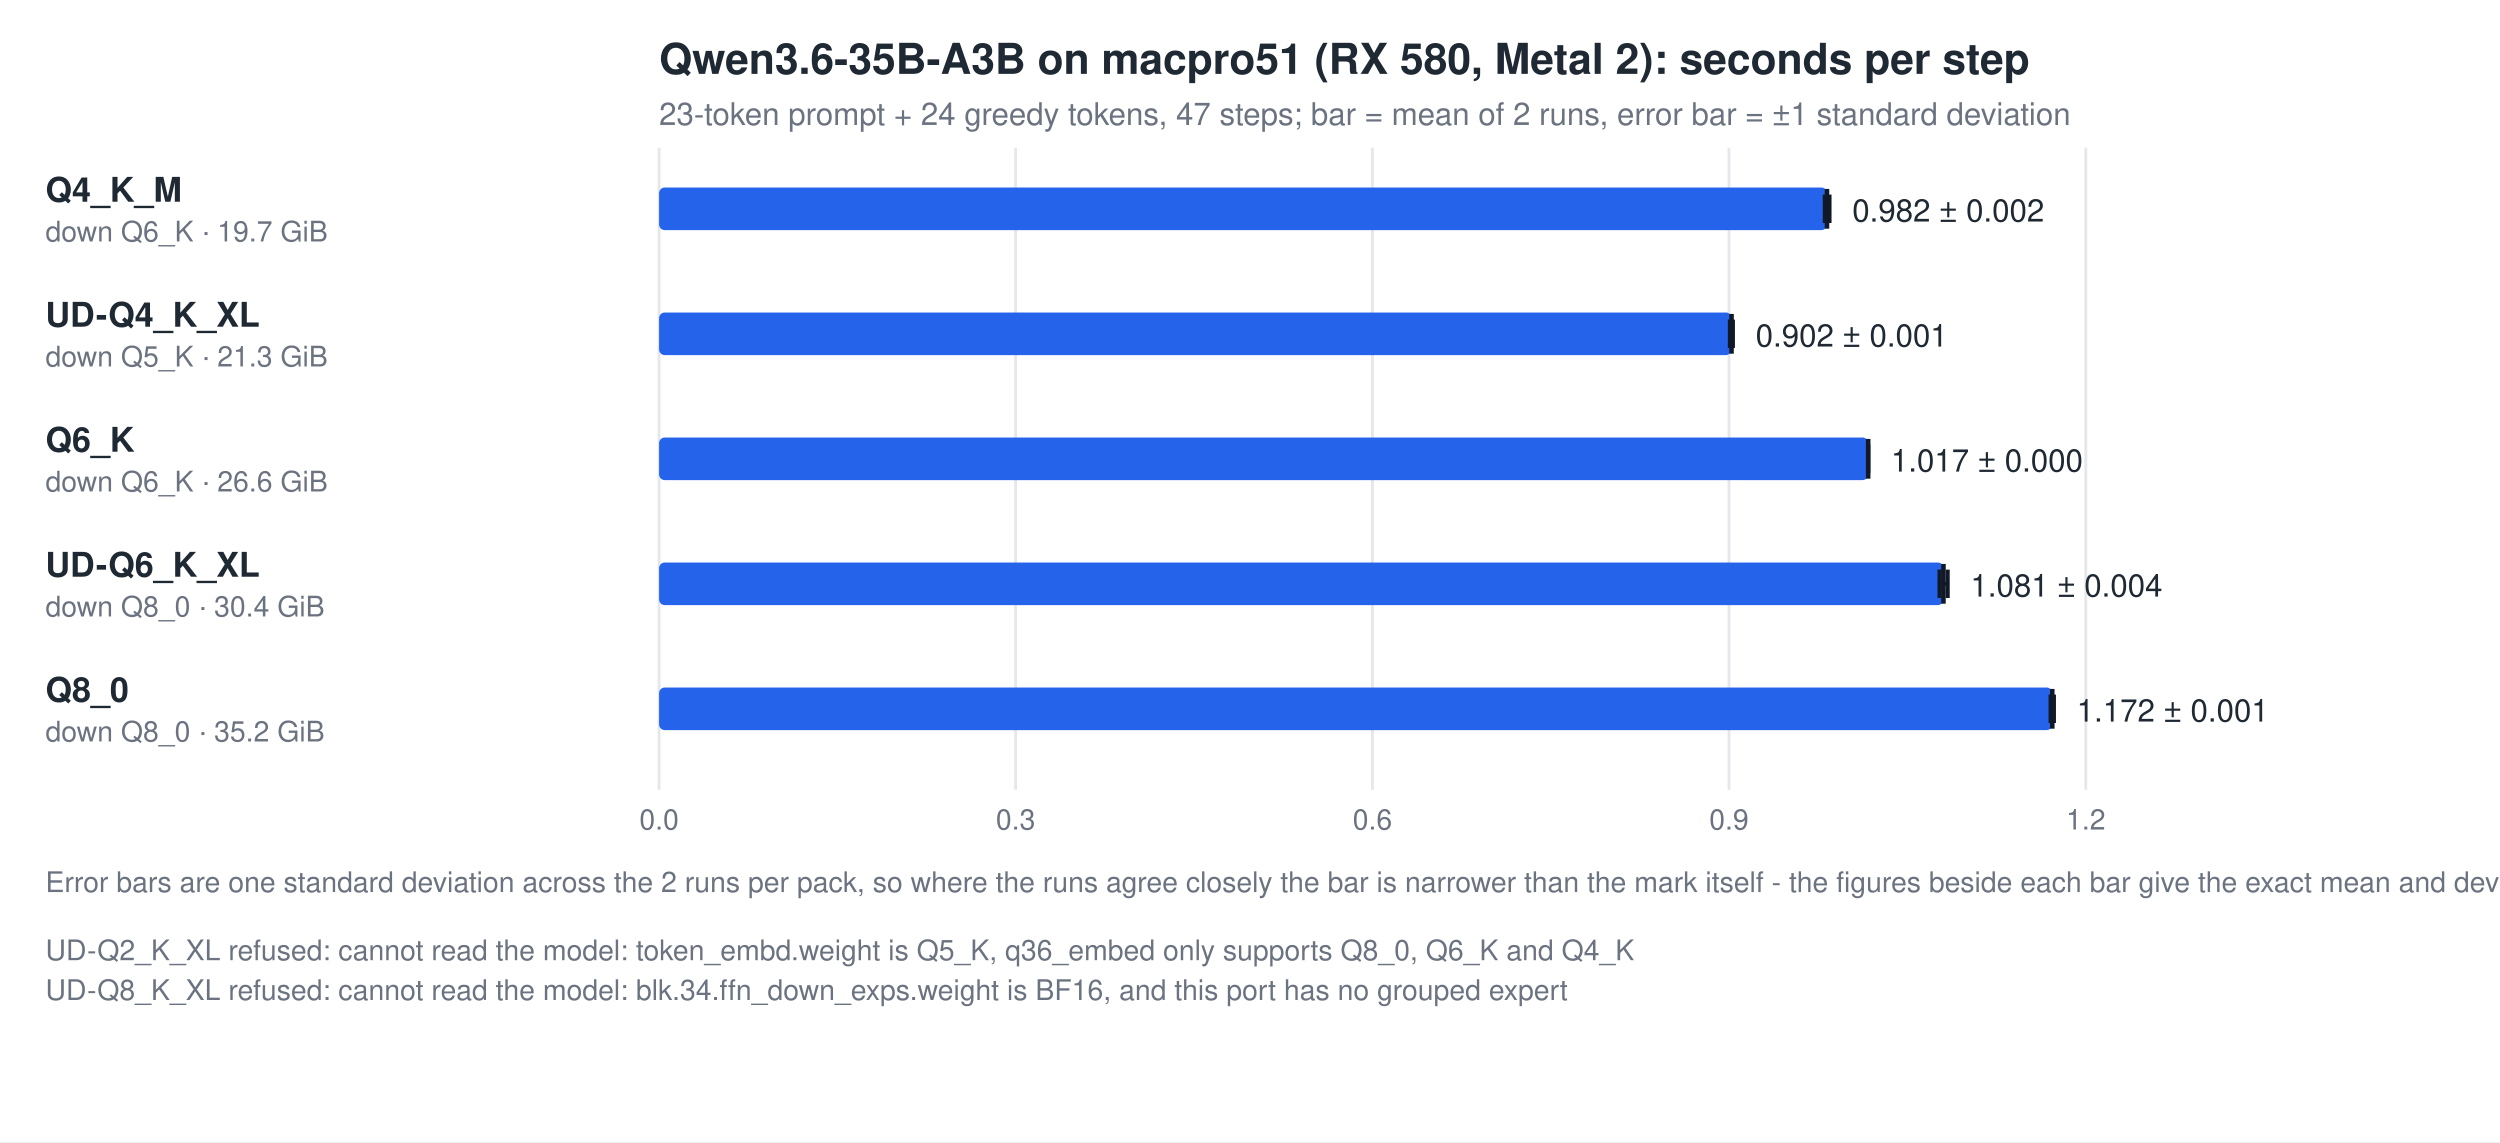
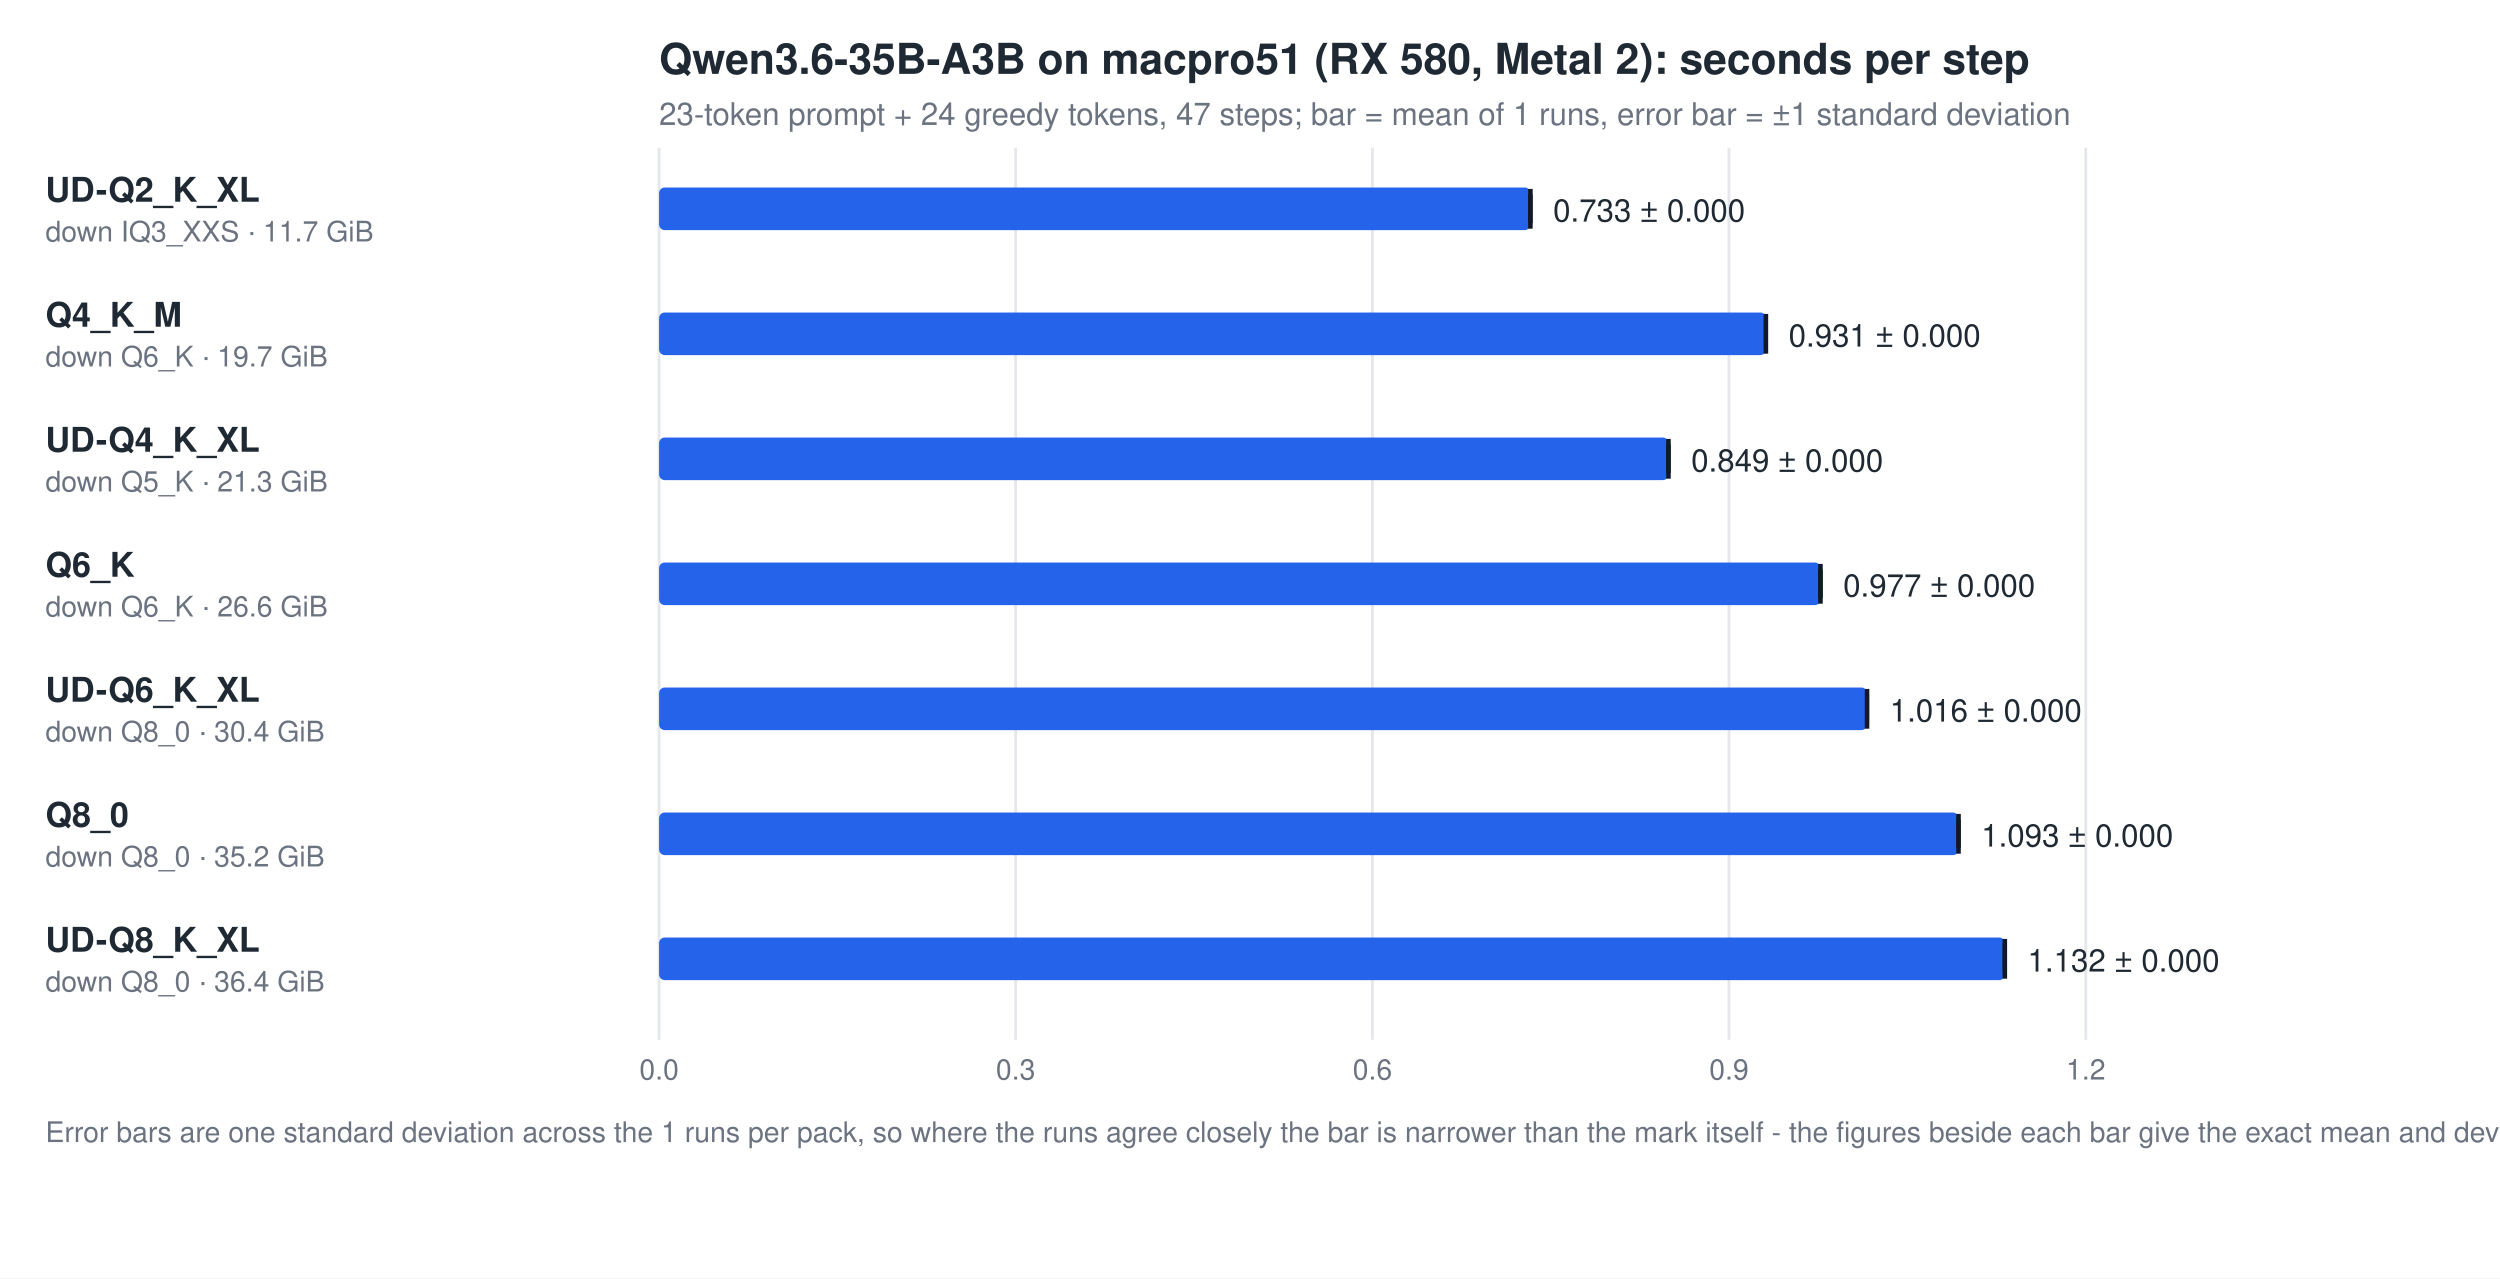
- <svg xmlns="http://www.w3.org/2000/svg" width="880" height="402" viewBox="0 0 880 402" font-family="Helvetica, Arial, sans-serif">
-   <rect width="880" height="402" fill="#ffffff" />
+ <svg xmlns="http://www.w3.org/2000/svg" width="880" height="450" viewBox="0 0 880 450" font-family="Helvetica, Arial, sans-serif">
+   <rect width="880" height="450" fill="#ffffff" />
  <text x="232" y="26" font-size="15" font-weight="600" fill="#1f2933">Qwen3.6-35B-A3B on macpro51 (RX 580, Metal 2): seconds per step</text>
-   <text x="232" y="44" font-size="11" fill="#6b7280">23-token prompt + 24 greedy tokens, 47 steps; bar = mean of 2 runs, error bar = ±1 standard deviation</text>
-   <line x1="232.0" y1="52" x2="232.0" y2="278" stroke="#e5e7eb" />
-   <text x="232.0" y="292" font-size="10" fill="#6b7280" text-anchor="middle">0.0</text>
-   <line x1="357.5" y1="52" x2="357.5" y2="278" stroke="#e5e7eb" />
-   <text x="357.5" y="292" font-size="10" fill="#6b7280" text-anchor="middle">0.3</text>
-   <line x1="483.1" y1="52" x2="483.1" y2="278" stroke="#e5e7eb" />
-   <text x="483.1" y="292" font-size="10" fill="#6b7280" text-anchor="middle">0.6</text>
-   <line x1="608.6" y1="52" x2="608.6" y2="278" stroke="#e5e7eb" />
-   <text x="608.6" y="292" font-size="10" fill="#6b7280" text-anchor="middle">0.9</text>
-   <line x1="734.2" y1="52" x2="734.2" y2="278" stroke="#e5e7eb" />
-   <text x="734.2" y="292" font-size="10" fill="#6b7280" text-anchor="middle">1.2</text>
-   <text x="16" y="71" font-size="12" font-weight="600" fill="#1f2933">Q4_K_M</text>
-   <text x="16" y="85" font-size="10" fill="#6b7280">down Q6_K · 19.7 GiB</text>
-   <rect x="232" y="66" width="411.1" height="15" rx="2" fill="#2563eb" />
-   <line x1="642.3" y1="73.5" x2="644.0" y2="73.5" stroke="#111827" stroke-width="1.4" />
-   <line x1="642.3" y1="68.5" x2="642.3" y2="78.5" stroke="#111827" stroke-width="1.4" />
-   <line x1="644.0" y1="68.5" x2="644.0" y2="78.5" stroke="#111827" stroke-width="1.4" />
-   <line x1="643.1" y1="66.5" x2="643.1" y2="80.5" stroke="#111827" stroke-width="1.6" />
-   <text x="652.0" y="78" font-size="11" fill="#1f2933">0.982 ± 0.002</text>
-   <text x="16" y="115" font-size="12" font-weight="600" fill="#1f2933">UD-Q4_K_XL</text>
-   <text x="16" y="129" font-size="10" fill="#6b7280">down Q5_K · 21.3 GiB</text>
-   <rect x="232" y="110" width="377.5" height="15" rx="2" fill="#2563eb" />
-   <line x1="608.9" y1="117.5" x2="610.0" y2="117.5" stroke="#111827" stroke-width="1.4" />
-   <line x1="608.9" y1="112.5" x2="608.9" y2="122.5" stroke="#111827" stroke-width="1.4" />
-   <line x1="610.0" y1="112.5" x2="610.0" y2="122.5" stroke="#111827" stroke-width="1.4" />
-   <line x1="609.5" y1="110.5" x2="609.5" y2="124.5" stroke="#111827" stroke-width="1.6" />
-   <text x="618.0" y="122" font-size="11" fill="#1f2933">0.902 ± 0.001</text>
-   <text x="16" y="159" font-size="12" font-weight="600" fill="#1f2933">Q6_K</text>
-   <text x="16" y="173" font-size="10" fill="#6b7280">down Q6_K · 26.6 GiB</text>
-   <rect x="232" y="154" width="425.6" height="15" rx="2" fill="#2563eb" />
-   <line x1="657.6" y1="161.5" x2="657.6" y2="161.5" stroke="#111827" stroke-width="1.4" />
-   <line x1="657.6" y1="156.5" x2="657.6" y2="166.5" stroke="#111827" stroke-width="1.4" />
-   <line x1="657.6" y1="156.5" x2="657.6" y2="166.5" stroke="#111827" stroke-width="1.4" />
-   <line x1="657.6" y1="154.5" x2="657.6" y2="168.5" stroke="#111827" stroke-width="1.6" />
-   <text x="665.6" y="166" font-size="11" fill="#1f2933">1.017 ± 0.000</text>
-   <text x="16" y="203" font-size="12" font-weight="600" fill="#1f2933">UD-Q6_K_XL</text>
-   <text x="16" y="217" font-size="10" fill="#6b7280">down Q8_0 · 30.4 GiB</text>
-   <rect x="232" y="198" width="452.1" height="15" rx="2" fill="#2563eb" />
-   <line x1="682.7" y1="205.5" x2="685.6" y2="205.5" stroke="#111827" stroke-width="1.4" />
-   <line x1="682.7" y1="200.5" x2="682.7" y2="210.5" stroke="#111827" stroke-width="1.4" />
-   <line x1="685.6" y1="200.5" x2="685.6" y2="210.5" stroke="#111827" stroke-width="1.4" />
-   <line x1="684.1" y1="198.5" x2="684.1" y2="212.5" stroke="#111827" stroke-width="1.6" />
-   <text x="693.6" y="210" font-size="11" fill="#1f2933">1.081 ± 0.004</text>
-   <text x="16" y="247" font-size="12" font-weight="600" fill="#1f2933">Q8_0</text>
-   <text x="16" y="261" font-size="10" fill="#6b7280">down Q8_0 · 35.2 GiB</text>
-   <rect x="232" y="242" width="490.4" height="15" rx="2" fill="#2563eb" />
-   <line x1="721.8" y1="249.5" x2="723.0" y2="249.5" stroke="#111827" stroke-width="1.4" />
-   <line x1="721.8" y1="244.5" x2="721.8" y2="254.5" stroke="#111827" stroke-width="1.4" />
-   <line x1="723.0" y1="244.5" x2="723.0" y2="254.5" stroke="#111827" stroke-width="1.4" />
-   <line x1="722.4" y1="242.5" x2="722.4" y2="256.5" stroke="#111827" stroke-width="1.6" />
-   <text x="731.0" y="254" font-size="11" fill="#1f2933">1.172 ± 0.001</text>
-   <text x="16" y="314" font-size="10" fill="#6b7280">Error bars are one standard deviation across the 2 runs per pack, so where the runs agree closely the bar is narrower than the mark itself - the figures beside each bar give the exact mean and deviation. Min and max are in decode-steps.csv and in each bar’s tooltip; the reference comparison is in same-workload-wall.svg</text>
-   <text x="16" y="338" font-size="10" fill="#6b7280">UD-Q2_K_XL refused: cannot read the model: token_embd.weight is Q5_K, q36_embed only supports Q8_0, Q6_K and Q4_K</text>
-   <text x="16" y="352" font-size="10" fill="#6b7280">UD-Q8_K_XL refused: cannot read the model: blk.34.ffn_down_exps.weight is BF16, and this port has no grouped expert </text>
+   <text x="232" y="44" font-size="11" fill="#6b7280">23-token prompt + 24 greedy tokens, 47 steps; bar = mean of 1 runs, error bar = ±1 standard deviation</text>
+   <line x1="232.0" y1="52" x2="232.0" y2="366" stroke="#e5e7eb" />
+   <text x="232.0" y="380" font-size="10" fill="#6b7280" text-anchor="middle">0.0</text>
+   <line x1="357.5" y1="52" x2="357.5" y2="366" stroke="#e5e7eb" />
+   <text x="357.5" y="380" font-size="10" fill="#6b7280" text-anchor="middle">0.3</text>
+   <line x1="483.1" y1="52" x2="483.1" y2="366" stroke="#e5e7eb" />
+   <text x="483.1" y="380" font-size="10" fill="#6b7280" text-anchor="middle">0.6</text>
+   <line x1="608.6" y1="52" x2="608.6" y2="366" stroke="#e5e7eb" />
+   <text x="608.6" y="380" font-size="10" fill="#6b7280" text-anchor="middle">0.9</text>
+   <line x1="734.2" y1="52" x2="734.2" y2="366" stroke="#e5e7eb" />
+   <text x="734.2" y="380" font-size="10" fill="#6b7280" text-anchor="middle">1.2</text>
+   <text x="16" y="71" font-size="12" font-weight="600" fill="#1f2933">UD-Q2_K_XL</text>
+   <text x="16" y="85" font-size="10" fill="#6b7280">down IQ3_XXS · 11.7 GiB</text>
+   <rect x="232" y="66" width="306.7" height="15" rx="2" fill="#2563eb" />
+   <line x1="538.7" y1="73.5" x2="538.7" y2="73.5" stroke="#111827" stroke-width="1.4" />
+   <line x1="538.7" y1="68.5" x2="538.7" y2="78.5" stroke="#111827" stroke-width="1.4" />
+   <line x1="538.7" y1="68.5" x2="538.7" y2="78.5" stroke="#111827" stroke-width="1.4" />
+   <line x1="538.7" y1="66.5" x2="538.7" y2="80.5" stroke="#111827" stroke-width="1.6" />
+   <text x="546.7" y="78" font-size="11" fill="#1f2933">0.733 ± 0.000</text>
+   <text x="16" y="115" font-size="12" font-weight="600" fill="#1f2933">Q4_K_M</text>
+   <text x="16" y="129" font-size="10" fill="#6b7280">down Q6_K · 19.7 GiB</text>
+   <rect x="232" y="110" width="389.6" height="15" rx="2" fill="#2563eb" />
+   <line x1="621.6" y1="117.5" x2="621.6" y2="117.5" stroke="#111827" stroke-width="1.4" />
+   <line x1="621.6" y1="112.5" x2="621.6" y2="122.5" stroke="#111827" stroke-width="1.4" />
+   <line x1="621.6" y1="112.5" x2="621.6" y2="122.5" stroke="#111827" stroke-width="1.4" />
+   <line x1="621.6" y1="110.5" x2="621.6" y2="124.5" stroke="#111827" stroke-width="1.6" />
+   <text x="629.6" y="122" font-size="11" fill="#1f2933">0.931 ± 0.000</text>
+   <text x="16" y="159" font-size="12" font-weight="600" fill="#1f2933">UD-Q4_K_XL</text>
+   <text x="16" y="173" font-size="10" fill="#6b7280">down Q5_K · 21.3 GiB</text>
+   <rect x="232" y="154" width="355.3" height="15" rx="2" fill="#2563eb" />
+   <line x1="587.3" y1="161.5" x2="587.3" y2="161.5" stroke="#111827" stroke-width="1.4" />
+   <line x1="587.3" y1="156.5" x2="587.3" y2="166.5" stroke="#111827" stroke-width="1.4" />
+   <line x1="587.3" y1="156.5" x2="587.3" y2="166.5" stroke="#111827" stroke-width="1.4" />
+   <line x1="587.3" y1="154.5" x2="587.3" y2="168.5" stroke="#111827" stroke-width="1.6" />
+   <text x="595.3" y="166" font-size="11" fill="#1f2933">0.849 ± 0.000</text>
+   <text x="16" y="203" font-size="12" font-weight="600" fill="#1f2933">Q6_K</text>
+   <text x="16" y="217" font-size="10" fill="#6b7280">down Q6_K · 26.6 GiB</text>
+   <rect x="232" y="198" width="408.8" height="15" rx="2" fill="#2563eb" />
+   <line x1="640.8" y1="205.5" x2="640.8" y2="205.5" stroke="#111827" stroke-width="1.4" />
+   <line x1="640.8" y1="200.5" x2="640.8" y2="210.5" stroke="#111827" stroke-width="1.4" />
+   <line x1="640.8" y1="200.5" x2="640.8" y2="210.5" stroke="#111827" stroke-width="1.4" />
+   <line x1="640.8" y1="198.5" x2="640.8" y2="212.5" stroke="#111827" stroke-width="1.6" />
+   <text x="648.8" y="210" font-size="11" fill="#1f2933">0.977 ± 0.000</text>
+   <text x="16" y="247" font-size="12" font-weight="600" fill="#1f2933">UD-Q6_K_XL</text>
+   <text x="16" y="261" font-size="10" fill="#6b7280">down Q8_0 · 30.4 GiB</text>
+   <rect x="232" y="242" width="425.2" height="15" rx="2" fill="#2563eb" />
+   <line x1="657.2" y1="249.5" x2="657.2" y2="249.5" stroke="#111827" stroke-width="1.4" />
+   <line x1="657.2" y1="244.5" x2="657.2" y2="254.5" stroke="#111827" stroke-width="1.4" />
+   <line x1="657.2" y1="244.5" x2="657.2" y2="254.5" stroke="#111827" stroke-width="1.4" />
+   <line x1="657.2" y1="242.5" x2="657.2" y2="256.5" stroke="#111827" stroke-width="1.6" />
+   <text x="665.2" y="254" font-size="11" fill="#1f2933">1.016 ± 0.000</text>
+   <text x="16" y="291" font-size="12" font-weight="600" fill="#1f2933">Q8_0</text>
+   <text x="16" y="305" font-size="10" fill="#6b7280">down Q8_0 · 35.2 GiB</text>
+   <rect x="232" y="286" width="457.4" height="15" rx="2" fill="#2563eb" />
+   <line x1="689.4" y1="293.5" x2="689.4" y2="293.5" stroke="#111827" stroke-width="1.4" />
+   <line x1="689.4" y1="288.5" x2="689.4" y2="298.5" stroke="#111827" stroke-width="1.4" />
+   <line x1="689.4" y1="288.5" x2="689.4" y2="298.5" stroke="#111827" stroke-width="1.4" />
+   <line x1="689.4" y1="286.5" x2="689.4" y2="300.5" stroke="#111827" stroke-width="1.6" />
+   <text x="697.4" y="298" font-size="11" fill="#1f2933">1.093 ± 0.000</text>
+   <text x="16" y="335" font-size="12" font-weight="600" fill="#1f2933">UD-Q8_K_XL</text>
+   <text x="16" y="349" font-size="10" fill="#6b7280">down Q8_0 · 36.4 GiB</text>
+   <rect x="232" y="330" width="473.7" height="15" rx="2" fill="#2563eb" />
+   <line x1="705.7" y1="337.5" x2="705.7" y2="337.5" stroke="#111827" stroke-width="1.4" />
+   <line x1="705.7" y1="332.5" x2="705.7" y2="342.5" stroke="#111827" stroke-width="1.4" />
+   <line x1="705.7" y1="332.5" x2="705.7" y2="342.5" stroke="#111827" stroke-width="1.4" />
+   <line x1="705.7" y1="330.5" x2="705.7" y2="344.5" stroke="#111827" stroke-width="1.6" />
+   <text x="713.7" y="342" font-size="11" fill="#1f2933">1.132 ± 0.000</text>
+   <text x="16" y="402" font-size="10" fill="#6b7280">Error bars are one standard deviation across the 1 runs per pack, so where the runs agree closely the bar is narrower than the mark itself - the figures beside each bar give the exact mean and deviation. Min and max are in decode-steps.csv and in each bar’s tooltip; the reference comparison is in same-workload-wall.svg</text>
</svg>
